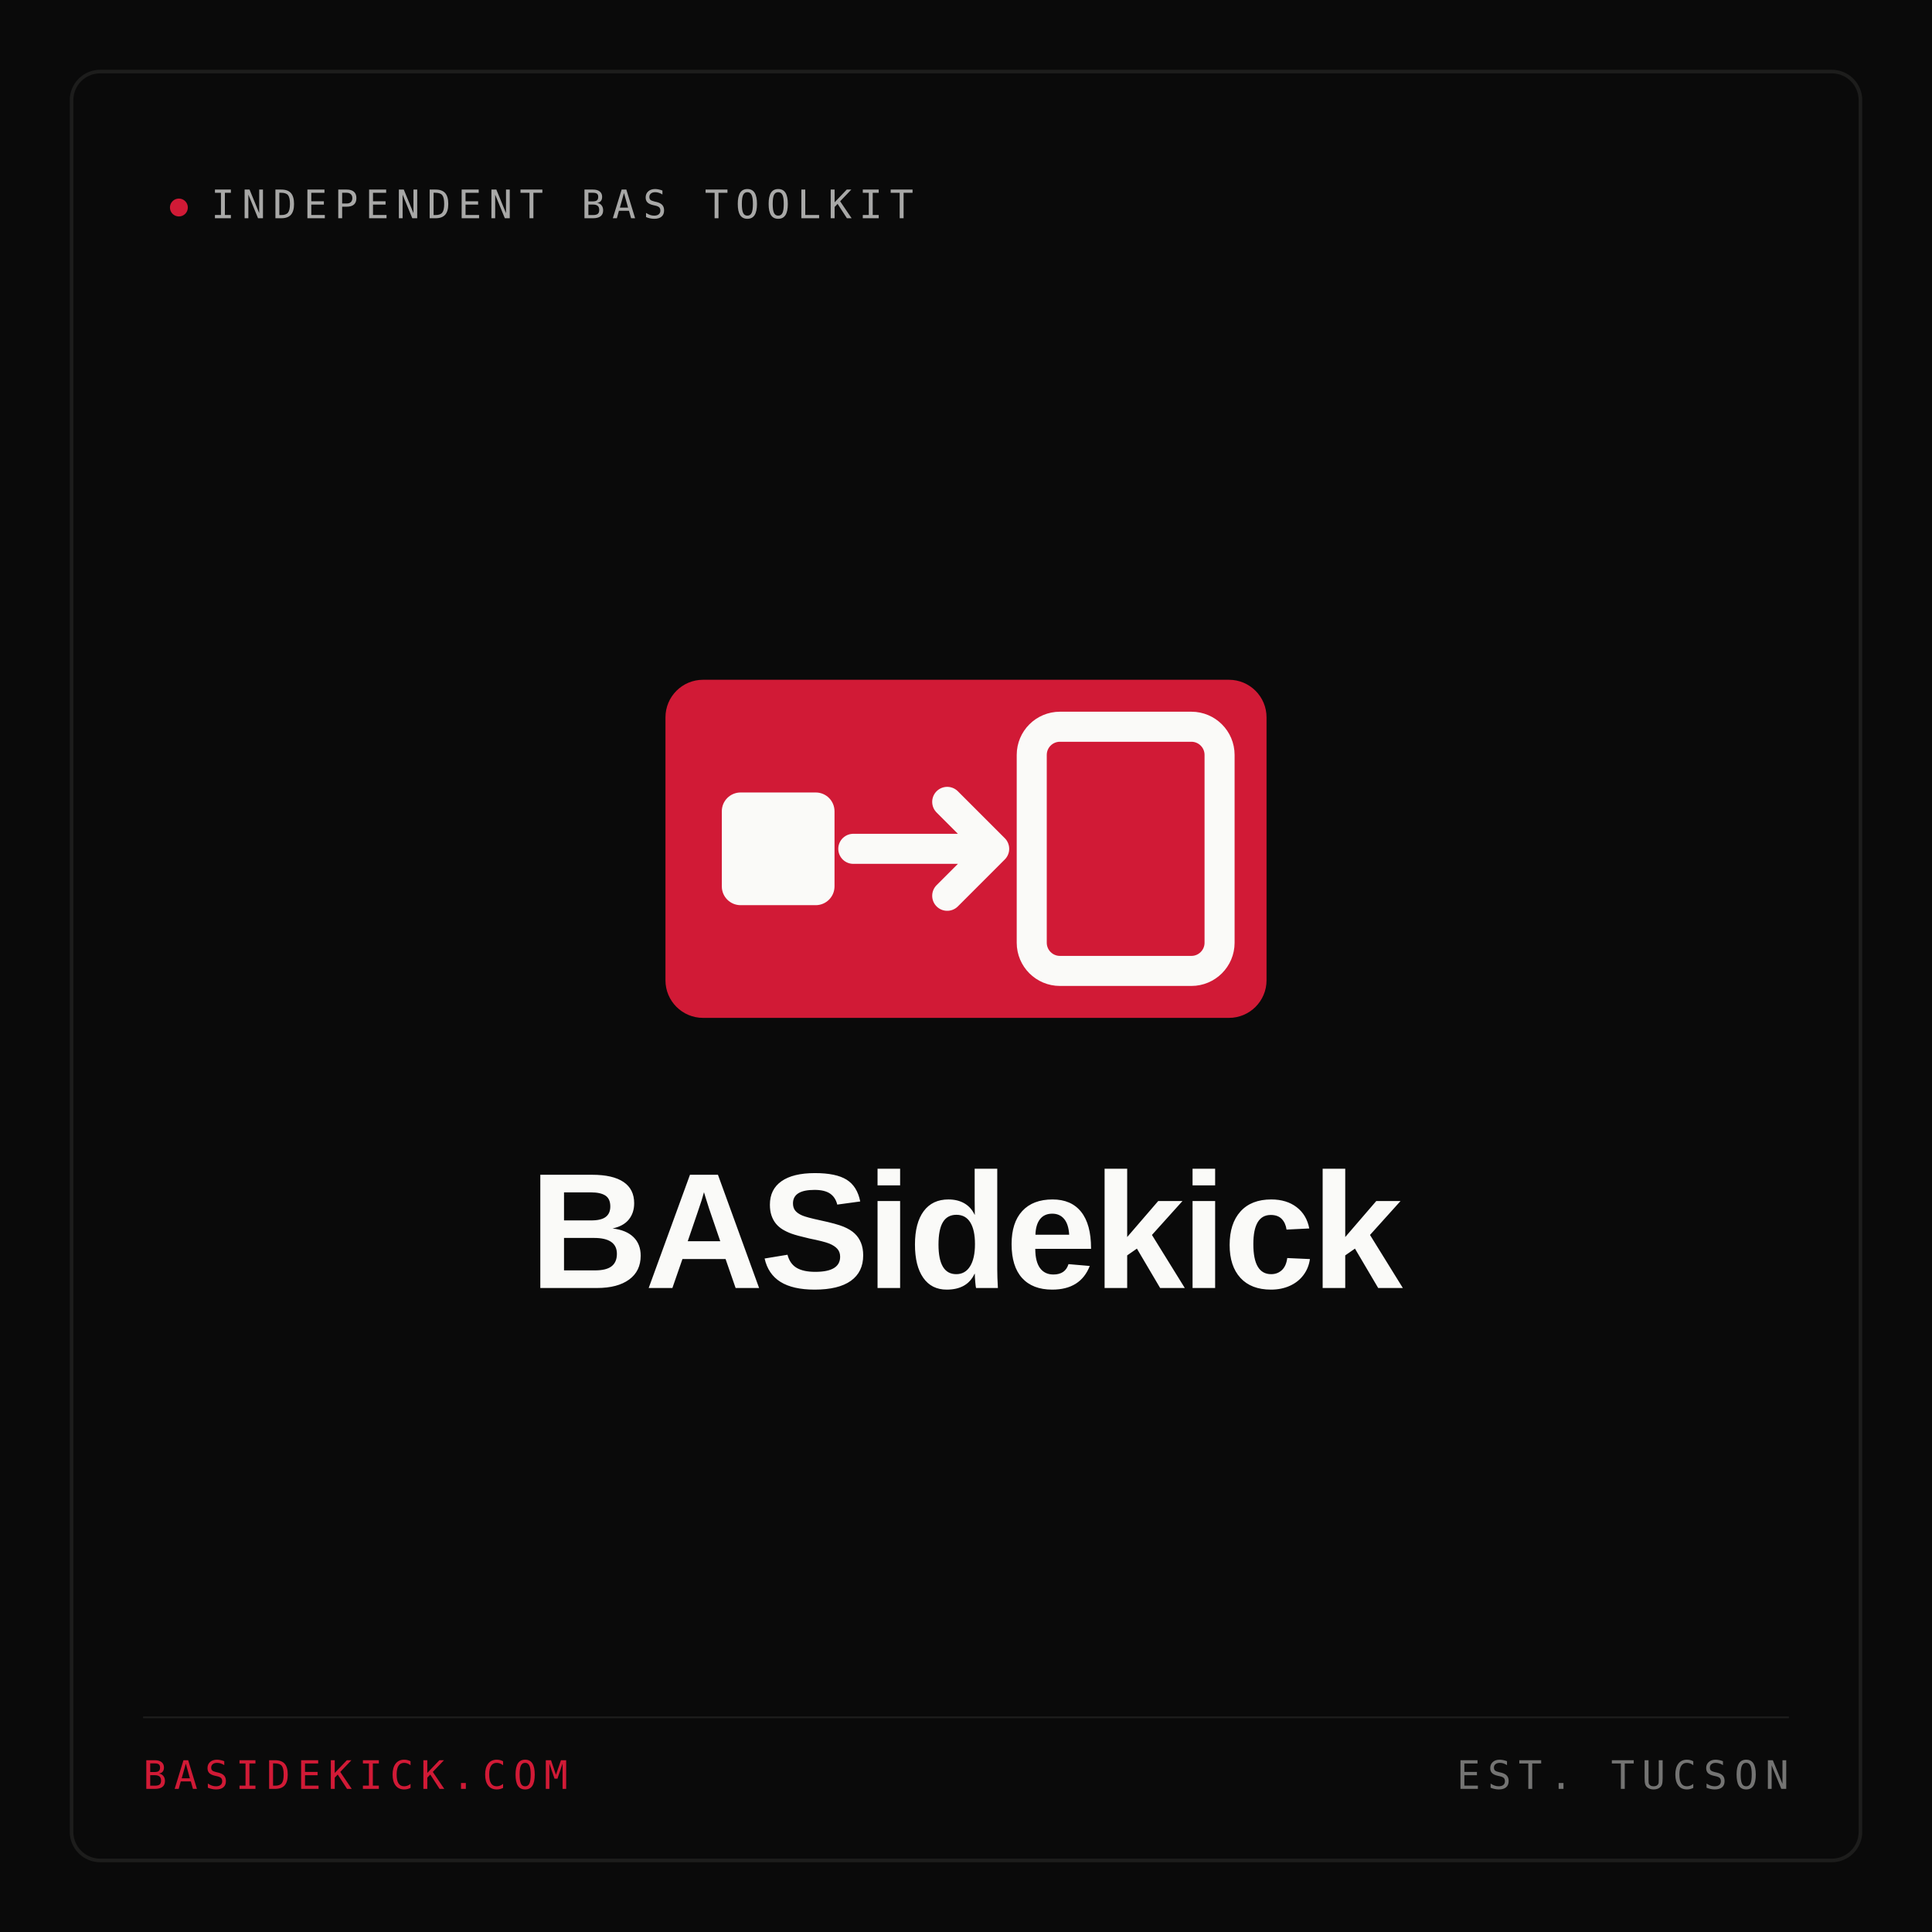
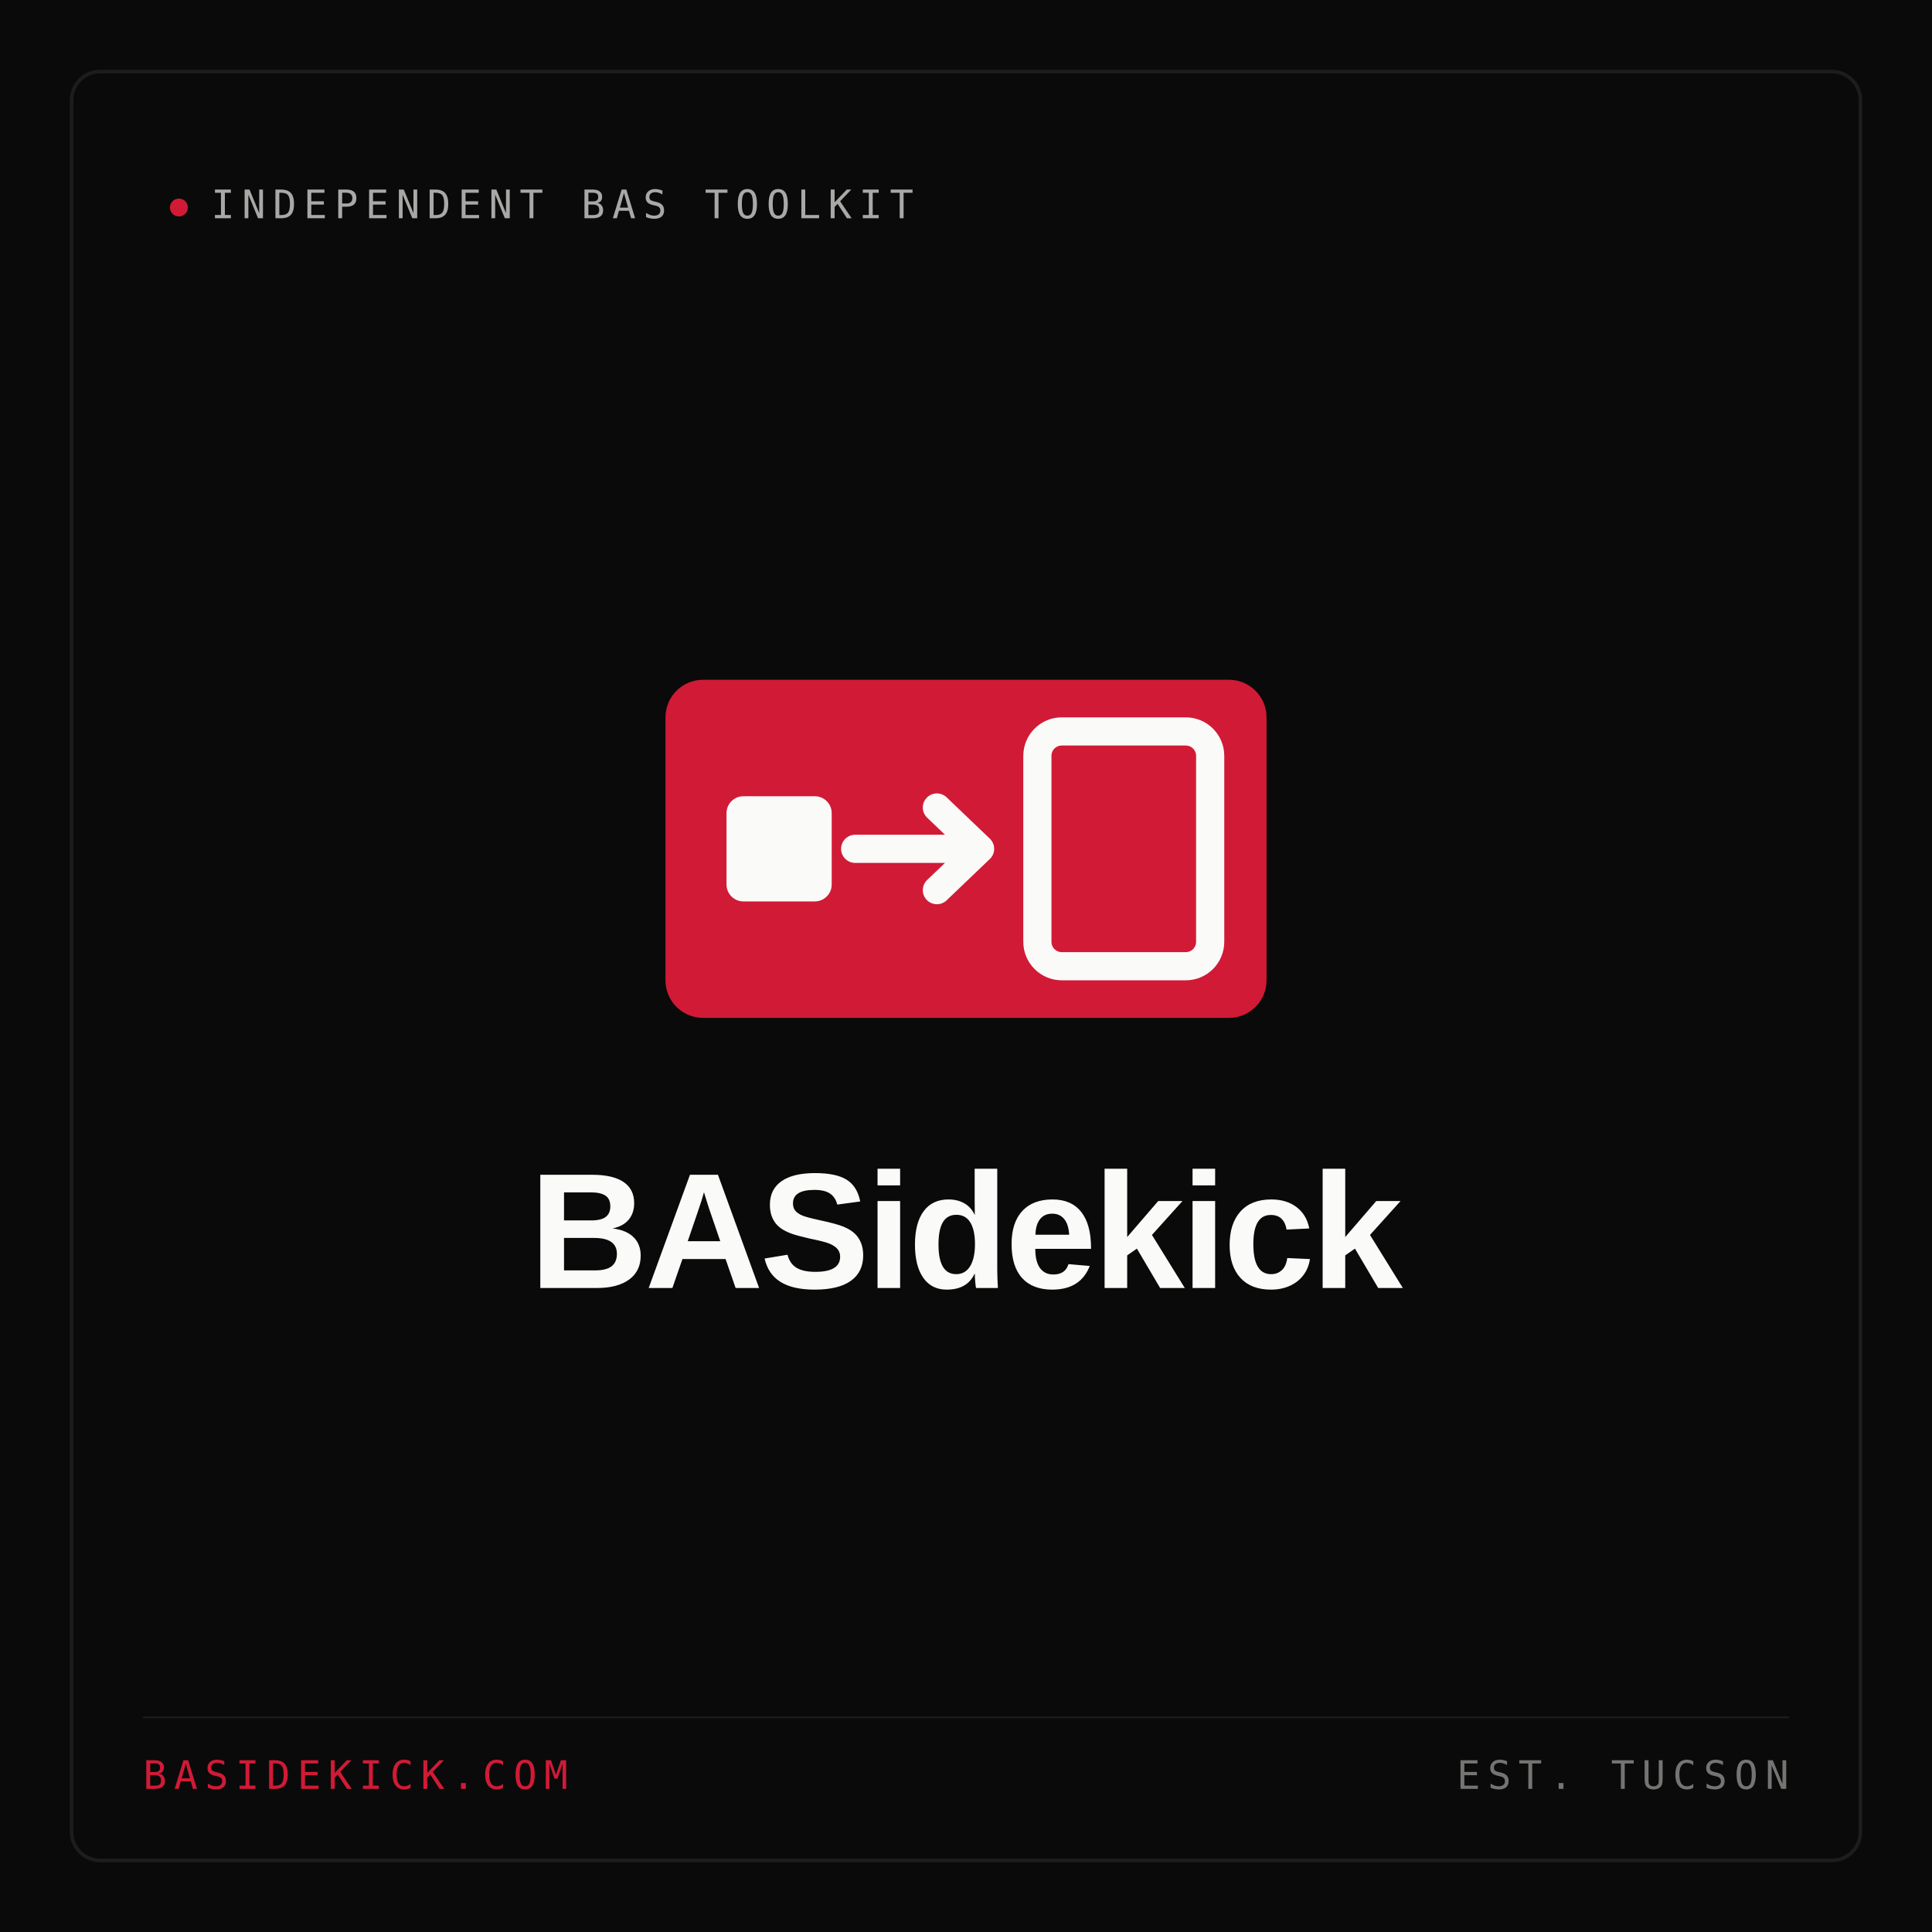
<svg xmlns="http://www.w3.org/2000/svg" viewBox="0 0 1080 1080" width="1080" height="1080" role="img" aria-label="BASidekick">
  <rect width="1080" height="1080" fill="#0a0a0a" />
  <rect x="40" y="40" width="1000" height="1000" rx="16" fill="none" stroke="rgba(250,250,248,0.08)" stroke-width="2" />
  <g font-family="JetBrains Mono, ui-monospace, Menlo, monospace" font-size="22" letter-spacing="4">
    <circle cx="100" cy="116" r="5" fill="#d11a36" />
    <text x="118" y="122" fill="rgba(250,250,248,0.66)">INDEPENDENT BAS TOOLKIT</text>
  </g>
  <g transform="translate(372, 380)">
    <svg viewBox="0 0 32 18" width="336" height="189" overflow="visible">
      <rect x="0" y="0" width="32" height="18" rx="2" fill="#d11a36" />
-       <rect x="3" y="6" width="6" height="6" rx="1" fill="#fafaf8" />
-       <path d="M10 9 H17 M15 6.5 L17.5 9 L15 11.5" stroke="#fafaf8" stroke-width="1.6" stroke-linecap="round" stroke-linejoin="round" fill="none" />
-       <rect x="19.5" y="2.5" width="10" height="13" rx="1.5" fill="none" stroke="#fafaf8" stroke-width="1.6" />
+       <rect x="3.25" y="6.2" width="5.6" height="5.6" rx="0.9" fill="#fafaf8" />
+       <path d="M10.1 9 H16.7 M14.45 6.8 L16.75 9 L14.45 11.2" stroke="#fafaf8" stroke-width="1.5" stroke-linecap="round" stroke-linejoin="round" fill="none" />
+       <rect x="19.8" y="2.75" width="9.2" height="12.5" rx="1.3" fill="none" stroke="#fafaf8" stroke-width="1.5" />
    </svg>
  </g>
  <text x="540" y="720" text-anchor="middle" font-family="Archivo Black, Archivo, Helvetica Neue, Arial, sans-serif" font-weight="900" font-size="92" letter-spacing="-2" fill="#fafaf8">BASidekick</text>
  <line x1="80" y1="960" x2="1000" y2="960" stroke="rgba(250,250,248,0.08)" stroke-width="1" />
  <g font-family="JetBrains Mono, ui-monospace, Menlo, monospace" font-size="22" letter-spacing="4">
    <text x="80" y="1000" fill="#d11a36">BASIDEKICK.COM</text>
    <text x="1000" y="1000" fill="rgba(250,250,248,0.44)" text-anchor="end">EST. TUCSON</text>
  </g>
</svg>
